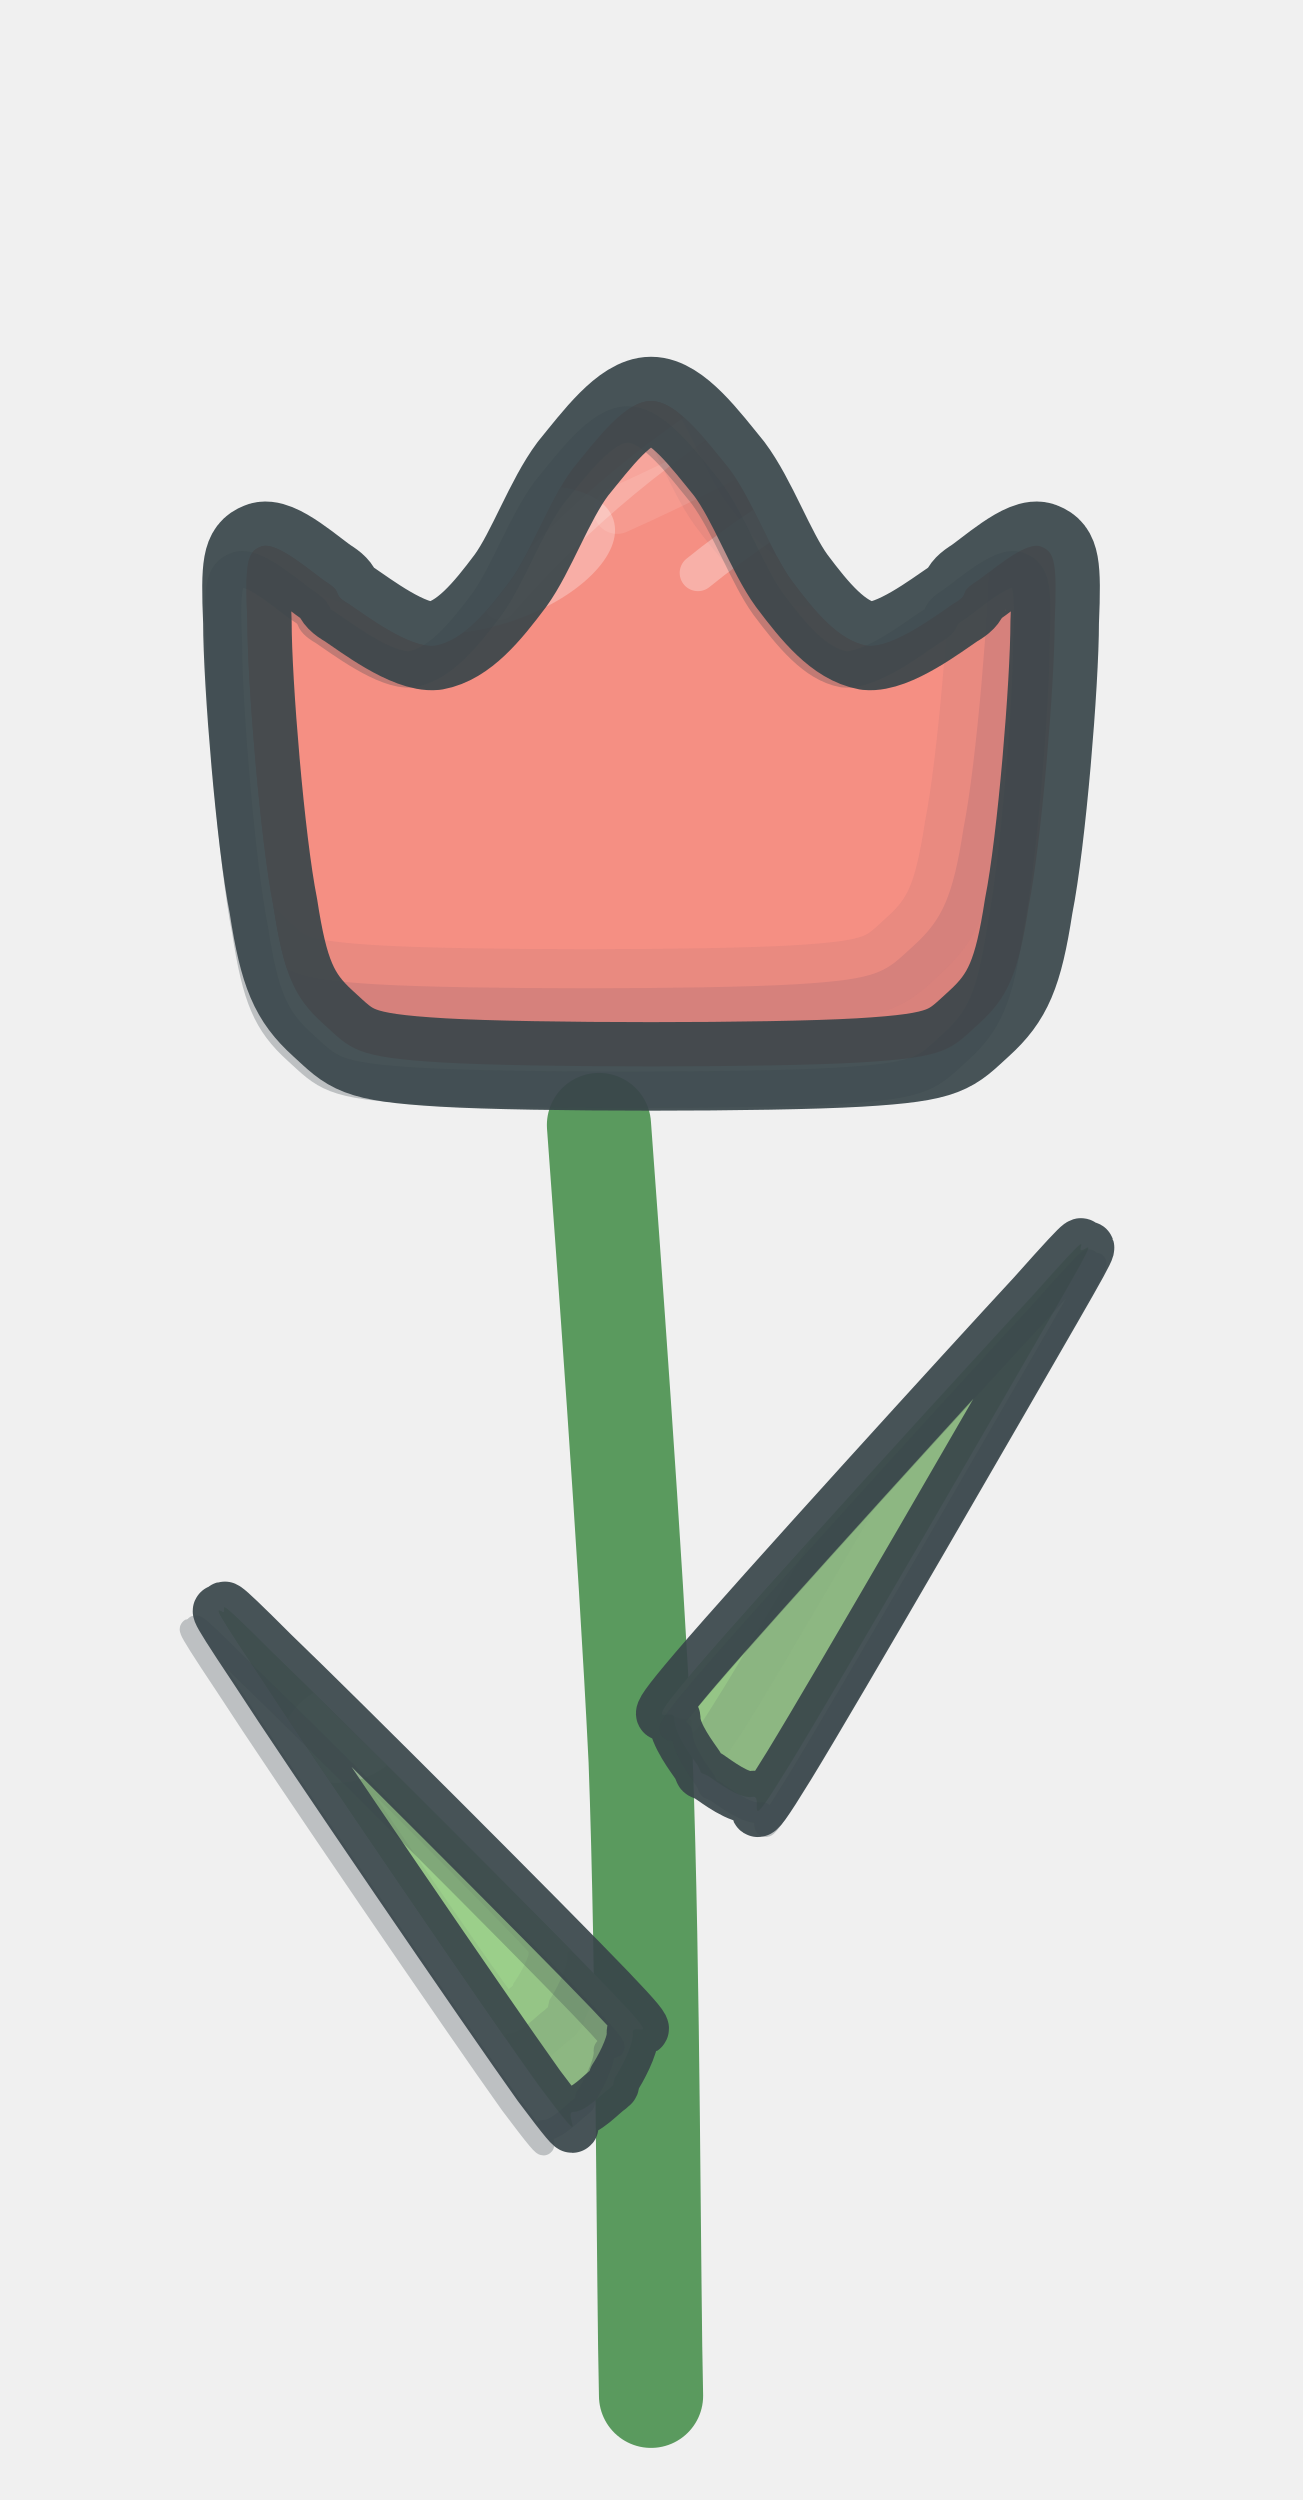
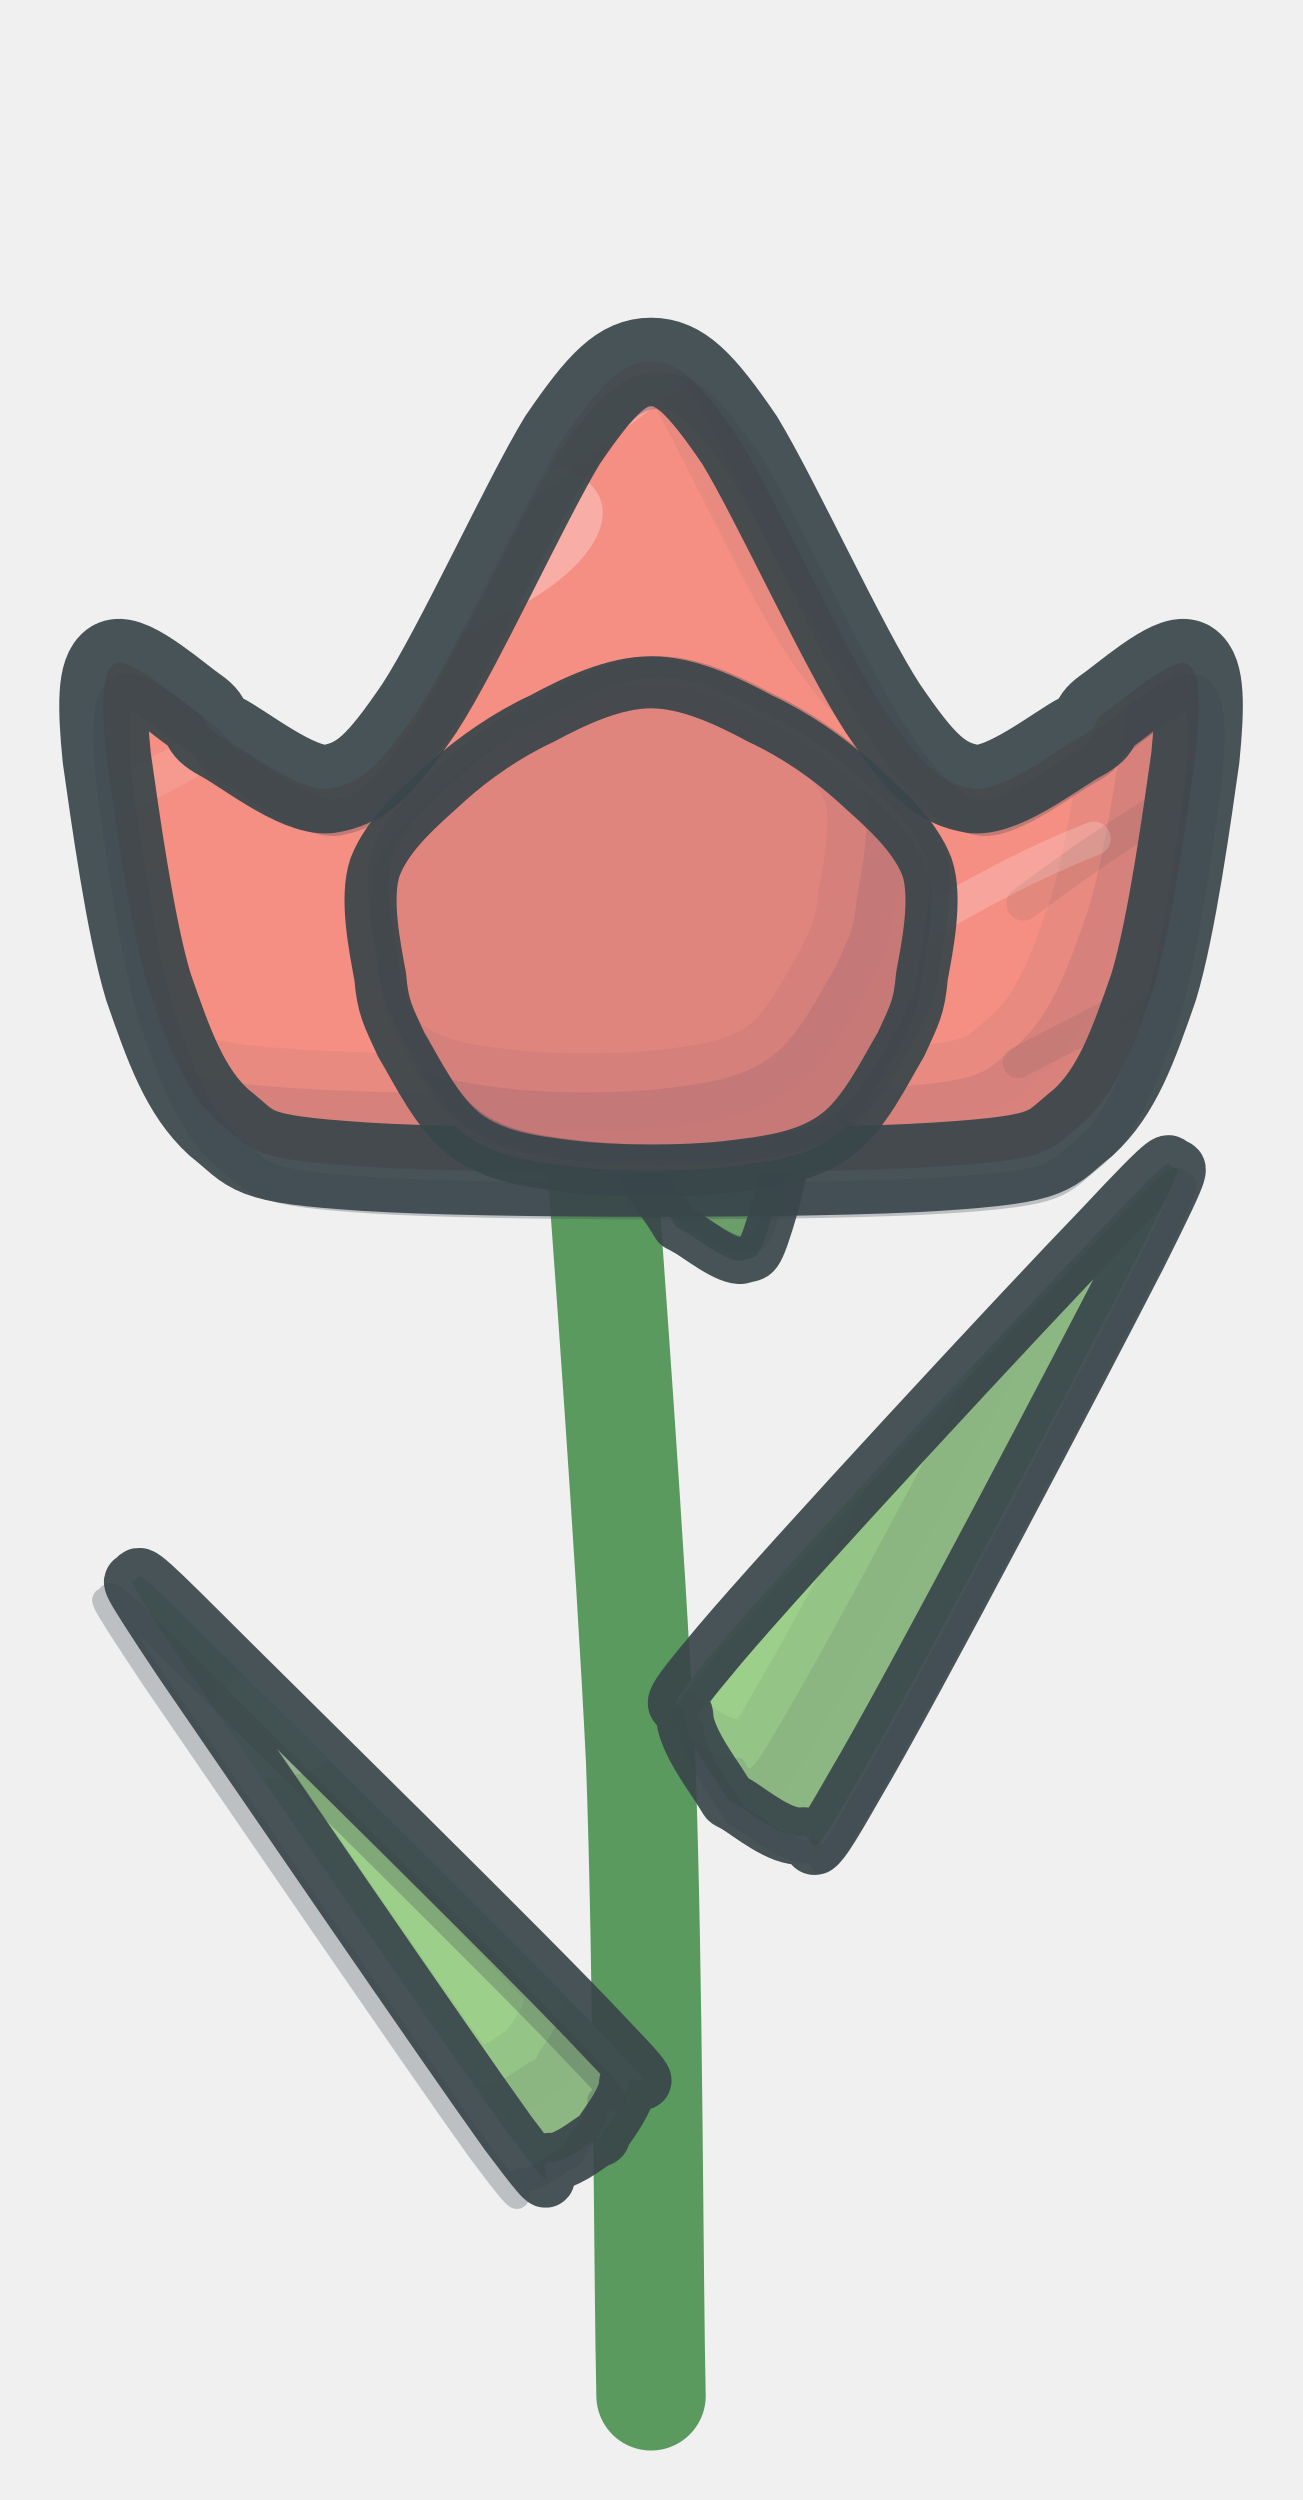
<svg xmlns="http://www.w3.org/2000/svg" width="50" height="96" viewBox="0 0 50 96">
-   <path d="M25 92C24.9 87.9 24.9 75.7 24.6 67.6C24.2 59.4 23.3 47.3 23 43.2" fill="none" stroke="#5A9A5E" stroke-width="4" stroke-linecap="round" stroke-linejoin="round" opacity="1" />
+   <path d="M25 92C24.9 87.9 24.9 75.7 24.6 67.6C24.2 59.4 23.3 47.3 23 43.2" fill="none" stroke="#5A9A5E" stroke-width="4.2" stroke-linecap="round" stroke-linejoin="round" opacity="1" />
  <clipPath id="c1">
-     <path d="M26.8 67.8C26.6 67.5 25.9 66.6 25.9 66C25.9 65.4 24.4 66.8 26.7 64.1C29 61.4 37.2 52.4 39.7 49.7C42.1 47 41.4 47.9 41.5 48C41.7 48.1 42.4 47 40.5 50.3C38.6 53.6 32.2 64.7 30.3 67.8C28.4 70.9 29.4 68.9 28.9 69C28.4 69.1 27.5 68.4 27.2 68.2C26.8 68 27 68.2 26.8 67.8Z" />
+     <path d="M27.7 68.7C27.4 68.2 26.4 66.9 26.3 66C26.3 65 25 66.3 27.6 63.2C30.3 60 39.4 50.2 42.3 47.2C45.2 44.1 44.8 44.7 45 44.8C45.2 45 45.7 44.2 43.7 48.2C41.7 52.1 35 64.9 32.8 68.6C30.7 72.3 31.5 70.4 30.8 70.5C30 70.6 28.8 69.6 28.3 69.3C27.8 69 28.1 69.3 27.7 68.7Z" />
  </clipPath>
-   <path d="M26.8 67.8C26.6 67.5 25.9 66.6 25.9 66C25.9 65.4 24.4 66.8 26.7 64.1C29 61.4 37.2 52.4 39.7 49.7C42.1 47 41.4 47.9 41.5 48C41.7 48.1 42.4 47 40.5 50.3C38.6 53.6 32.2 64.7 30.3 67.8C28.4 70.9 29.4 68.9 28.9 69C28.4 69.1 27.5 68.4 27.2 68.2C26.8 68 27 68.2 26.8 67.8Z" fill="#8db782" />
+   <path d="M27.7 68.7C27.4 68.2 26.4 66.9 26.3 66C26.3 65 25 66.3 27.6 63.2C30.3 60 39.4 50.2 42.3 47.2C45.2 44.1 44.8 44.7 45 44.8C45.2 45 45.7 44.2 43.7 48.2C41.7 52.1 35 64.9 32.8 68.6C30.7 72.3 31.5 70.4 30.8 70.5C30 70.6 28.8 69.6 28.3 69.3C27.8 69 28.1 69.3 27.7 68.7Z" fill="#8db782" />
  <g clip-path="url(#c1)">
-     <path d="M26.8 67.8C26.6 67.5 25.9 66.6 25.9 66C25.9 65.4 24.4 66.8 26.7 64.1C29 61.4 37.2 52.4 39.7 49.7C42.1 47 41.4 47.9 41.5 48C41.7 48.1 42.4 47 40.5 50.3C38.6 53.6 32.2 64.7 30.3 67.8C28.4 70.9 29.4 68.9 28.9 69C28.4 69.1 27.5 68.4 27.2 68.2C26.8 68 27 68.2 26.8 67.8Z" fill="#9BCF8A" transform="translate(-2.5 -3)" />
-     <path d="M26.8 67.8C26.6 67.5 25.9 66.6 25.9 66C25.9 65.4 24.4 66.8 26.7 64.1C29 61.4 37.2 52.4 39.7 49.7C42.1 47 41.4 47.9 41.5 48C41.7 48.1 42.4 47 40.5 50.3C38.6 53.6 32.2 64.7 30.3 67.8C28.4 70.9 29.4 68.9 28.9 69C28.4 69.1 27.5 68.4 27.2 68.2C26.8 68 27 68.2 26.8 67.8Z" fill="none" stroke="#88af7f" stroke-width="3" opacity="0.32" transform="translate(-2.5 -3)" />
-     <ellipse cx="30.6" cy="53" rx="2.5" ry="2.1" fill="#fff" opacity="0.28" transform="rotate(-18 30.6 53)" />
+     <path d="M27.7 68.7C27.4 68.2 26.4 66.9 26.3 66C26.3 65 25 66.3 27.6 63.2C30.3 60 39.4 50.2 42.3 47.2C45.2 44.1 44.8 44.7 45 44.8C45.2 45 45.7 44.2 43.7 48.2C41.7 52.1 35 64.9 32.8 68.6C30.7 72.3 31.5 70.4 30.8 70.5C30 70.6 28.8 69.6 28.3 69.3C27.8 69 28.1 69.3 27.7 68.7Z" fill="#9BCF8A" transform="translate(-2.5 -3)" />
+     <path d="M27.7 68.7C27.4 68.2 26.4 66.9 26.3 66C26.3 65 25 66.3 27.6 63.2C30.3 60 39.4 50.2 42.3 47.2C45.2 44.1 44.8 44.7 45 44.8C45.2 45 45.7 44.2 43.7 48.2C41.7 52.1 35 64.9 32.8 68.6C30.7 72.3 31.5 70.4 30.8 70.5C30 70.6 28.8 69.6 28.3 69.3C27.8 69 28.1 69.3 27.7 68.7Z" fill="none" stroke="#88af7f" stroke-width="3" opacity="0.32" transform="translate(-2.5 -3)" />
+     <ellipse cx="31.9" cy="51" rx="3" ry="2.6" fill="#fff" opacity="0.28" transform="rotate(-18 31.9 51)" />
  </g>
-   <path d="M26.8 67.8C26.6 67.5 25.9 66.6 25.9 66C25.9 65.4 24.4 66.8 26.7 64.1C29 61.4 37.2 52.4 39.7 49.7C42.1 47 41.4 47.9 41.5 48C41.7 48.1 42.4 47 40.5 50.3C38.6 53.6 32.2 64.7 30.3 67.8C28.4 70.9 29.4 68.9 28.9 69C28.4 69.1 27.5 68.4 27.2 68.2C26.8 68 27 68.2 26.8 67.8Z" fill="none" stroke="#38454A" stroke-width="2" stroke-linejoin="round" stroke-linecap="round" opacity="0.92" />
-   <path d="M26.8 67.8C26.6 67.5 25.9 66.6 25.9 66C25.9 65.4 24.4 66.8 26.7 64.1C29 61.4 37.2 52.4 39.7 49.7C42.1 47 41.4 47.9 41.5 48C41.7 48.1 42.4 47 40.5 50.3C38.6 53.6 32.2 64.7 30.3 67.8C28.4 70.9 29.4 68.9 28.9 69C28.4 69.1 27.5 68.4 27.2 68.2C26.8 68 27 68.2 26.8 67.8Z" fill="none" stroke="#38454A" stroke-width="0.8" stroke-linejoin="round" opacity="0.28" transform="translate(0.3 0.6)" />
+   <path d="M27.7 68.7C27.4 68.2 26.4 66.9 26.3 66C26.3 65 25 66.3 27.6 63.2C30.3 60 39.4 50.2 42.3 47.2C45.2 44.1 44.8 44.7 45 44.8C45.2 45 45.7 44.2 43.7 48.2C41.7 52.1 35 64.9 32.8 68.6C30.7 72.3 31.5 70.4 30.8 70.5C30 70.6 28.8 69.6 28.3 69.3C27.8 69 28.1 69.3 27.7 68.7Z" fill="none" stroke="#38454A" stroke-width="2.2" stroke-linejoin="round" stroke-linecap="round" opacity="0.92" />
+   <path d="M27.7 68.7C27.4 68.2 26.4 66.9 26.3 66C26.3 65 25 66.3 27.6 63.2C30.3 60 39.4 50.2 42.3 47.2C45.2 44.1 44.8 44.7 45 44.8C45.2 45 45.7 44.2 43.7 48.2C41.7 52.1 35 64.9 32.8 68.6C30.7 72.3 31.5 70.4 30.8 70.5C30 70.6 28.8 69.6 28.3 69.3C27.8 69 28.1 69.3 27.7 68.7Z" fill="none" stroke="#38454A" stroke-width="0.9" stroke-linejoin="round" opacity="0.28" transform="translate(0.3 0.6)" />
  <clipPath id="c2">
-     <path d="M23.6 79.8C23.8 79.5 24.3 78.6 24.3 78.1C24.2 77.5 25.7 78.8 23.4 76.4C21.1 74 13 65.9 10.5 63.5C8.1 61.1 8.7 61.8 8.6 61.9C8.5 62 7.8 61.1 9.8 64.1C11.8 67.2 18.7 77.3 20.7 80.1C22.8 82.9 21.6 81.1 22 81.1C22.5 81.1 23.1 80.4 23.4 80.2C23.6 80 23.5 80.2 23.6 79.8Z" />
+     <path d="M23.2 81.8C23.4 81.5 24.1 80.6 24.1 80C24.1 79.4 25.9 81 23.2 78.2C20.5 75.3 10.9 65.9 7.9 62.9C5 60 5.4 60.5 5.2 60.7C5.1 60.8 4.6 60.2 7 63.8C9.4 67.3 17.2 78.7 19.5 81.9C21.9 85.1 20.5 83 21.1 83C21.6 83.1 22.5 82.4 22.8 82.2C23.2 82 23 82.2 23.2 81.8Z" />
  </clipPath>
-   <path d="M23.6 79.8C23.8 79.5 24.3 78.6 24.3 78.1C24.2 77.5 25.7 78.8 23.4 76.4C21.1 74 13 65.9 10.5 63.5C8.1 61.1 8.7 61.8 8.6 61.9C8.5 62 7.8 61.1 9.8 64.1C11.8 67.2 18.7 77.3 20.7 80.1C22.8 82.9 21.6 81.1 22 81.1C22.5 81.1 23.1 80.4 23.4 80.2C23.6 80 23.5 80.2 23.6 79.8Z" fill="#8db782" />
+   <path d="M23.2 81.8C23.4 81.5 24.1 80.6 24.1 80C24.1 79.4 25.9 81 23.2 78.2C20.5 75.3 10.9 65.9 7.9 62.9C5 60 5.4 60.5 5.2 60.7C5.1 60.8 4.6 60.2 7 63.8C9.4 67.3 17.2 78.7 19.5 81.9C21.9 85.1 20.5 83 21.1 83C21.6 83.1 22.5 82.4 22.8 82.2C23.2 82 23 82.2 23.2 81.8Z" fill="#8db782" />
  <g clip-path="url(#c2)">
-     <path d="M23.6 79.8C23.8 79.5 24.3 78.6 24.3 78.1C24.2 77.5 25.7 78.8 23.4 76.4C21.1 74 13 65.9 10.5 63.5C8.1 61.1 8.7 61.8 8.6 61.9C8.5 62 7.8 61.1 9.8 64.1C11.8 67.2 18.7 77.3 20.7 80.1C22.8 82.9 21.6 81.1 22 81.1C22.5 81.1 23.1 80.4 23.4 80.2C23.6 80 23.5 80.2 23.6 79.8Z" fill="#9BCF8A" transform="translate(-2.5 -3)" />
-     <path d="M23.6 79.8C23.8 79.5 24.3 78.6 24.3 78.1C24.2 77.5 25.7 78.8 23.4 76.4C21.1 74 13 65.9 10.5 63.5C8.1 61.1 8.7 61.8 8.6 61.9C8.5 62 7.8 61.1 9.8 64.1C11.8 67.2 18.7 77.3 20.7 80.1C22.8 82.9 21.6 81.1 22 81.1C22.5 81.1 23.1 80.4 23.4 80.2C23.6 80 23.5 80.2 23.6 79.8Z" fill="none" stroke="#88af7f" stroke-width="3" opacity="0.32" transform="translate(-2.5 -3)" />
-     <ellipse cx="13.3" cy="66.5" rx="2.5" ry="1.9" fill="#fff" opacity="0.28" transform="rotate(-18 13.3 66.5)" />
+     <path d="M23.2 81.8C23.4 81.5 24.1 80.6 24.1 80C24.1 79.4 25.9 81 23.2 78.2C20.5 75.3 10.9 65.9 7.9 62.9C5 60 5.4 60.5 5.2 60.7C5.1 60.8 4.6 60.2 7 63.8C9.4 67.3 17.2 78.7 19.5 81.9C21.9 85.1 20.5 83 21.1 83C21.6 83.1 22.5 82.4 22.8 82.2C23.2 82 23 82.2 23.2 81.8Z" fill="#9BCF8A" transform="translate(-2.5 -3)" />
+     <path d="M23.2 81.8C23.4 81.5 24.1 80.6 24.1 80C24.1 79.4 25.9 81 23.2 78.2C20.5 75.3 10.9 65.9 7.9 62.9C5 60 5.4 60.5 5.2 60.7C5.1 60.8 4.6 60.2 7 63.8C9.4 67.3 17.2 78.7 19.5 81.9C21.9 85.1 20.5 83 21.1 83C21.6 83.1 22.5 82.4 22.8 82.2C23.2 82 23 82.2 23.2 81.8Z" fill="none" stroke="#88af7f" stroke-width="3" opacity="0.32" transform="translate(-2.5 -3)" />
+     <ellipse cx="10.9" cy="66" rx="3" ry="2.2" fill="#fff" opacity="0.28" transform="rotate(-18 10.9 66)" />
  </g>
-   <path d="M23.6 79.8C23.8 79.5 24.3 78.6 24.3 78.1C24.2 77.5 25.7 78.8 23.4 76.4C21.1 74 13 65.9 10.5 63.5C8.1 61.1 8.7 61.8 8.6 61.9C8.5 62 7.8 61.1 9.8 64.1C11.8 67.2 18.7 77.3 20.7 80.1C22.8 82.9 21.6 81.1 22 81.1C22.5 81.1 23.1 80.4 23.4 80.2C23.6 80 23.5 80.2 23.6 79.8Z" fill="none" stroke="#38454A" stroke-width="2" stroke-linejoin="round" stroke-linecap="round" opacity="0.92" />
-   <path d="M23.6 79.8C23.8 79.5 24.3 78.6 24.3 78.1C24.2 77.5 25.7 78.8 23.4 76.4C21.1 74 13 65.9 10.5 63.5C8.1 61.1 8.7 61.8 8.6 61.9C8.5 62 7.8 61.1 9.8 64.1C11.8 67.2 18.7 77.3 20.7 80.1C22.8 82.9 21.6 81.1 22 81.1C22.5 81.1 23.1 80.4 23.4 80.2C23.6 80 23.5 80.2 23.6 79.8Z" fill="none" stroke="#38454A" stroke-width="0.8" stroke-linejoin="round" opacity="0.28" transform="translate(-1.1 0.7)" />
+   <path d="M23.2 81.8C23.4 81.5 24.1 80.6 24.1 80C24.1 79.4 25.9 81 23.2 78.2C20.5 75.3 10.9 65.9 7.9 62.9C5 60 5.4 60.5 5.2 60.7C5.1 60.8 4.6 60.2 7 63.8C9.4 67.3 17.2 78.7 19.5 81.9C21.9 85.1 20.5 83 21.1 83C21.6 83.1 22.5 82.4 22.8 82.2C23.2 82 23 82.2 23.2 81.8Z" fill="none" stroke="#38454A" stroke-width="2.2" stroke-linejoin="round" stroke-linecap="round" opacity="0.92" />
+   <path d="M23.2 81.8C23.4 81.5 24.1 80.6 24.1 80C24.1 79.4 25.9 81 23.2 78.2C20.5 75.3 10.9 65.9 7.9 62.9C5 60 5.4 60.5 5.2 60.7C5.1 60.8 4.6 60.2 7 63.8C9.4 67.3 17.2 78.7 19.5 81.9C21.9 85.1 20.5 83 21.1 83C21.6 83.1 22.5 82.4 22.8 82.2C23.2 82 23 82.2 23.2 81.8Z" fill="none" stroke="#38454A" stroke-width="0.9" stroke-linejoin="round" opacity="0.28" transform="translate(-1.1 0.7)" />
  <clipPath id="c3">
-     <path d="M9.5 23.9C9.4 21.6 9.5 21.2 10 21C10.6 20.7 12.1 22.1 12.6 22.4C13.2 22.8 12.7 22.8 13.4 23.2C14 23.6 15.7 24.9 16.7 24.8C17.8 24.6 18.7 23.5 19.6 22.3C20.4 21.2 21.1 19.2 22 18C22.9 16.9 24 15.4 25 15.4C26 15.4 27.1 16.9 28 18C28.9 19.2 29.6 21.2 30.4 22.3C31.3 23.5 32.2 24.6 33.3 24.8C34.3 24.9 36 23.6 36.6 23.2C37.3 22.8 36.8 22.8 37.4 22.4C37.9 22.1 39.4 20.7 40 21C40.5 21.2 40.6 21.6 40.5 23.9C40.5 26.2 40 32.3 39.5 34.8C39.1 37.4 38.7 38.3 37.6 39.3C36.5 40.3 36.4 40.6 33 40.8C29.6 41 20.4 41 17 40.8C13.6 40.6 13.5 40.3 12.4 39.3C11.3 38.3 10.9 37.4 10.5 34.8C10 32.3 9.5 26.2 9.5 23.9Z" />
+     <path d="M25.7 46.7C25.4 46.2 24.3 44.9 24.2 43.9C24.2 42.9 24.2 42.6 25.2 40.9C26.3 39.1 29.5 34.8 30.7 33.3C31.8 31.7 32 31.7 32.2 31.8C32.5 31.9 32.6 31.5 32.2 33.9C31.8 36.3 30.4 43.8 29.8 46.2C29.1 48.6 29.1 48.2 28.5 48.4C27.9 48.5 26.7 47.5 26.3 47.3C25.8 47 26.1 47.3 25.7 46.7Z" />
  </clipPath>
-   <path d="M9.5 23.9C9.4 21.6 9.5 21.2 10 21C10.6 20.7 12.1 22.1 12.6 22.4C13.2 22.8 12.7 22.8 13.4 23.2C14 23.6 15.7 24.9 16.7 24.8C17.8 24.6 18.7 23.5 19.6 22.3C20.4 21.2 21.1 19.2 22 18C22.9 16.9 24 15.4 25 15.4C26 15.4 27.1 16.9 28 18C28.9 19.2 29.6 21.2 30.4 22.3C31.3 23.5 32.2 24.6 33.3 24.8C34.3 24.9 36 23.6 36.6 23.2C37.3 22.8 36.8 22.8 37.4 22.4C37.9 22.1 39.4 20.7 40 21C40.5 21.2 40.6 21.6 40.5 23.9C40.5 26.2 40 32.3 39.5 34.8C39.1 37.4 38.7 38.3 37.6 39.3C36.5 40.3 36.4 40.6 33 40.8C29.6 41 20.4 41 17 40.8C13.6 40.6 13.5 40.3 12.4 39.3C11.3 38.3 10.9 37.4 10.5 34.8C10 32.3 9.5 26.2 9.5 23.9Z" fill="#d9827c" />
+   <path d="M25.7 46.7C25.4 46.2 24.3 44.9 24.2 43.9C24.2 42.9 24.2 42.6 25.2 40.9C26.3 39.1 29.5 34.8 30.7 33.3C31.8 31.7 32 31.7 32.2 31.8C32.5 31.9 32.6 31.5 32.2 33.9C31.8 36.3 30.4 43.8 29.8 46.2C29.1 48.6 29.1 48.2 28.5 48.4C27.9 48.5 26.7 47.5 26.3 47.3C25.8 47 26.1 47.3 25.7 46.7Z" fill="#6b9f69" />
  <g clip-path="url(#c3)">
-     <path d="M9.5 23.9C9.4 21.6 9.5 21.2 10 21C10.6 20.7 12.1 22.1 12.6 22.4C13.2 22.8 12.7 22.8 13.4 23.2C14 23.6 15.7 24.9 16.7 24.8C17.8 24.6 18.7 23.5 19.6 22.3C20.4 21.2 21.1 19.2 22 18C22.9 16.9 24 15.4 25 15.4C26 15.4 27.1 16.9 28 18C28.9 19.2 29.6 21.2 30.4 22.3C31.3 23.5 32.2 24.6 33.3 24.8C34.3 24.9 36 23.6 36.6 23.2C37.3 22.8 36.8 22.8 37.4 22.4C37.9 22.1 39.4 20.7 40 21C40.5 21.2 40.6 21.6 40.5 23.9C40.5 26.2 40 32.3 39.5 34.8C39.1 37.4 38.7 38.3 37.6 39.3C36.5 40.3 36.4 40.6 33 40.8C29.6 41 20.4 41 17 40.8C13.6 40.6 13.5 40.3 12.4 39.3C11.3 38.3 10.9 37.4 10.5 34.8C10 32.3 9.5 26.2 9.5 23.9Z" fill="#F58F83" transform="translate(-2.5 -3)" />
-     <path d="M9.5 23.9C9.4 21.6 9.5 21.2 10 21C10.6 20.7 12.1 22.1 12.6 22.4C13.2 22.8 12.7 22.8 13.4 23.2C14 23.6 15.7 24.9 16.7 24.8C17.8 24.6 18.7 23.5 19.6 22.3C20.4 21.2 21.1 19.2 22 18C22.9 16.9 24 15.4 25 15.4C26 15.4 27.1 16.9 28 18C28.9 19.2 29.6 21.2 30.4 22.3C31.3 23.5 32.2 24.6 33.3 24.8C34.3 24.9 36 23.6 36.6 23.2C37.3 22.8 36.8 22.8 37.4 22.4C37.9 22.1 39.4 20.7 40 21C40.5 21.2 40.6 21.6 40.5 23.9C40.5 26.2 40 32.3 39.5 34.8C39.1 37.4 38.7 38.3 37.6 39.3C36.5 40.3 36.4 40.6 33 40.8C29.6 41 20.4 41 17 40.8C13.6 40.6 13.5 40.3 12.4 39.3C11.3 38.3 10.9 37.4 10.5 34.8C10 32.3 9.5 26.2 9.5 23.9Z" fill="none" stroke="#cf7d7a" stroke-width="3" opacity="0.32" transform="translate(-2.5 -3)" />
-     <path d="M26.8 22q2.2 -1.8 6.7 -4.5" stroke="#ffffff" stroke-width="1.4" stroke-linecap="round" fill="none" opacity="0.3" />
-     <path d="M23.7 19.6q7.6 -3.4 16.7 -9.5" stroke="#ffffff" stroke-width="1.8" stroke-linecap="round" fill="none" opacity="0.1" />
-     <path d="M19.2 23.2q4.4 -5.1 10.4 -8.6" stroke="#ffffff" stroke-width="1.2" stroke-linecap="round" fill="none" opacity="0.2" />
-     <path d="M38.7 33.3q9.3 -4.8 16.5 -12.8" stroke="#38454A" stroke-width="1.4" stroke-linecap="round" fill="none" opacity="0" />
-     <path d="M28.9 36.9q9.1 -7.8 20.5 -12.6" stroke="#38454A" stroke-width="1.7" stroke-linecap="round" fill="none" opacity="0" />
-     <path d="M36.3 39.6q10.3 -3.8 17.8 -10.5" stroke="#38454A" stroke-width="1.6" stroke-linecap="round" fill="none" opacity="0" />
-     <ellipse cx="18.8" cy="21.5" rx="5" ry="2.5" fill="#fff" opacity="0.28" transform="rotate(-18 18.8 21.5)" />
+     <path d="M25.7 46.7C25.4 46.2 24.3 44.9 24.2 43.9C24.2 42.9 24.2 42.6 25.2 40.9C26.3 39.1 29.5 34.8 30.7 33.3C31.8 31.7 32 31.7 32.2 31.8C32.5 31.9 32.6 31.5 32.2 33.9C31.8 36.3 30.4 43.8 29.8 46.2C29.1 48.6 29.1 48.2 28.5 48.4C27.9 48.5 26.7 47.5 26.3 47.3C25.8 47 26.1 47.3 25.7 46.7Z" fill="#72B26C" transform="translate(-2.5 -3)" />
+     <path d="M25.7 46.7C25.4 46.2 24.3 44.9 24.2 43.9C24.2 42.9 24.2 42.6 25.2 40.9C26.3 39.1 29.5 34.8 30.7 33.3C31.8 31.7 32 31.7 32.2 31.8C32.5 31.9 32.6 31.5 32.2 33.9C31.8 36.3 30.4 43.8 29.8 46.2C29.1 48.6 29.1 48.2 28.5 48.4C27.9 48.5 26.7 47.5 26.3 47.3C25.8 47 26.1 47.3 25.7 46.7Z" fill="none" stroke="#689868" stroke-width="3" opacity="0.32" transform="translate(-2.5 -3)" />
+     <ellipse cx="26.6" cy="35.8" rx="1.3" ry="1.7" fill="#fff" opacity="0.28" transform="rotate(-18 26.6 35.8)" />
  </g>
-   <path d="M9.5 23.9C9.4 21.6 9.5 21.2 10 21C10.6 20.7 12.1 22.1 12.6 22.4C13.2 22.8 12.7 22.8 13.4 23.2C14 23.6 15.7 24.9 16.7 24.8C17.8 24.6 18.7 23.5 19.6 22.3C20.4 21.2 21.1 19.2 22 18C22.9 16.9 24 15.4 25 15.4C26 15.4 27.1 16.9 28 18C28.9 19.2 29.6 21.2 30.4 22.3C31.3 23.5 32.2 24.6 33.3 24.8C34.3 24.9 36 23.6 36.6 23.2C37.3 22.8 36.8 22.8 37.4 22.4C37.9 22.1 39.4 20.7 40 21C40.5 21.2 40.6 21.6 40.5 23.9C40.5 26.2 40 32.3 39.5 34.8C39.1 37.4 38.7 38.3 37.6 39.3C36.5 40.3 36.4 40.6 33 40.8C29.6 41 20.4 41 17 40.8C13.6 40.6 13.5 40.3 12.4 39.3C11.3 38.3 10.9 37.4 10.5 34.8C10 32.3 9.5 26.2 9.5 23.9Z" fill="none" stroke="#38454A" stroke-width="3.4" stroke-linejoin="round" stroke-linecap="round" opacity="0.92" />
-   <path d="M9.5 23.9C9.4 21.6 9.5 21.2 10 21C10.6 20.7 12.1 22.1 12.6 22.4C13.2 22.8 12.7 22.8 13.4 23.2C14 23.6 15.7 24.9 16.7 24.8C17.8 24.6 18.7 23.5 19.6 22.3C20.4 21.2 21.1 19.2 22 18C22.9 16.9 24 15.4 25 15.4C26 15.4 27.1 16.9 28 18C28.9 19.2 29.6 21.2 30.4 22.3C31.3 23.5 32.2 24.6 33.3 24.8C34.3 24.9 36 23.6 36.6 23.2C37.3 22.8 36.8 22.8 37.4 22.4C37.9 22.1 39.4 20.7 40 21C40.5 21.2 40.6 21.6 40.5 23.9C40.5 26.2 40 32.3 39.5 34.8C39.1 37.4 38.7 38.3 37.6 39.3C36.5 40.3 36.4 40.6 33 40.8C29.6 41 20.4 41 17 40.8C13.6 40.6 13.5 40.3 12.4 39.3C11.3 38.3 10.9 37.4 10.5 34.8C10 32.3 9.5 26.2 9.5 23.9Z" fill="none" stroke="#38454A" stroke-width="1.4" stroke-linejoin="round" opacity="0.28" transform="translate(-0.9 0.9)" />
+   <path d="M25.7 46.7C25.4 46.2 24.3 44.9 24.2 43.9C24.2 42.9 24.2 42.6 25.2 40.9C26.3 39.1 29.5 34.8 30.7 33.3C31.8 31.7 32 31.7 32.2 31.8C32.5 31.9 32.6 31.5 32.2 33.9C31.8 36.3 30.4 43.8 29.8 46.2C29.1 48.6 29.1 48.2 28.5 48.4C27.9 48.5 26.7 47.5 26.3 47.3C25.8 47 26.1 47.3 25.7 46.7Z" fill="none" stroke="#38454A" stroke-width="1.8" stroke-linejoin="round" stroke-linecap="round" opacity="0.92" />
+   <path d="M25.7 46.7C25.4 46.2 24.3 44.9 24.2 43.9C24.2 42.9 24.2 42.6 25.2 40.9C26.3 39.1 29.5 34.8 30.7 33.3C31.8 31.7 32 31.7 32.2 31.8C32.5 31.9 32.6 31.5 32.2 33.9C31.8 36.3 30.4 43.8 29.8 46.2C29.1 48.6 29.1 48.2 28.5 48.4C27.9 48.5 26.7 47.5 26.3 47.3C25.8 47 26.1 47.3 25.7 46.7Z" fill="none" stroke="#38454A" stroke-width="0.7" stroke-linejoin="round" opacity="0.28" transform="translate(0.1 -0.6)" />
+   <clipPath id="c4">
+     <path d="M4.1 29.1C3.9 27.1 3.9 25.8 4.4 25.5C5 25.2 6.9 26.9 7.5 27.3C8.2 27.8 7.6 27.8 8.5 28.3C9.3 28.7 11.4 30.4 12.6 30.3C13.9 30.1 14.6 29.4 16.1 27.2C17.6 24.9 20.2 19.2 21.6 16.9C23.1 14.7 23.9 13.9 25 13.9C26.1 13.9 26.9 14.7 28.4 16.9C29.8 19.2 32.4 24.9 33.9 27.2C35.4 29.4 36.1 30.1 37.4 30.3C38.6 30.4 40.7 28.7 41.5 28.3C42.4 27.8 41.8 27.8 42.5 27.3C43.1 26.9 45 25.2 45.6 25.5C46.1 25.8 46.1 27.1 45.9 29.1C45.6 31.2 45 35.6 44.3 37.9C43.5 40.2 42.9 41.9 41.6 43.1C40.2 44.2 40.6 44.5 36 44.8C31.4 45.1 18.6 45.1 14 44.8C9.4 44.5 9.8 44.2 8.4 43.1C7.1 41.9 6.5 40.2 5.7 37.9C5 35.6 4.4 31.2 4.1 29.1Z" />
+   </clipPath>
+   <path d="M4.1 29.1C3.9 27.1 3.9 25.8 4.4 25.5C5 25.2 6.9 26.9 7.5 27.3C8.2 27.8 7.6 27.8 8.5 28.3C9.3 28.7 11.4 30.4 12.6 30.3C13.9 30.1 14.6 29.4 16.1 27.2C17.6 24.9 20.2 19.2 21.6 16.9C23.1 14.7 23.9 13.9 25 13.9C26.1 13.9 26.9 14.7 28.4 16.9C29.8 19.2 32.4 24.9 33.9 27.2C35.4 29.4 36.1 30.1 37.4 30.3C38.6 30.4 40.7 28.7 41.5 28.3C42.4 27.8 41.8 27.8 42.5 27.3C43.1 26.9 45 25.2 45.6 25.5C46.1 25.8 46.1 27.1 45.9 29.1C45.6 31.2 45 35.6 44.3 37.9C43.5 40.2 42.9 41.9 41.6 43.1C40.2 44.2 40.6 44.5 36 44.8C31.4 45.1 18.6 45.1 14 44.8C9.4 44.5 9.8 44.2 8.4 43.1C7.1 41.9 6.5 40.2 5.7 37.9C5 35.6 4.4 31.2 4.1 29.1Z" fill="#d9827c" />
+   <g clip-path="url(#c4)">
+     <path d="M4.1 29.1C3.9 27.1 3.9 25.8 4.4 25.5C5 25.2 6.9 26.9 7.5 27.3C8.2 27.8 7.6 27.8 8.5 28.3C9.3 28.7 11.4 30.4 12.6 30.3C13.9 30.1 14.6 29.4 16.1 27.2C17.6 24.9 20.2 19.2 21.6 16.9C23.1 14.7 23.9 13.9 25 13.9C26.1 13.9 26.9 14.7 28.4 16.9C29.8 19.2 32.4 24.9 33.9 27.2C35.4 29.4 36.1 30.1 37.4 30.3C38.6 30.4 40.7 28.7 41.5 28.3C42.4 27.8 41.8 27.8 42.5 27.3C43.1 26.9 45 25.2 45.6 25.5C46.1 25.8 46.1 27.1 45.9 29.1C45.6 31.2 45 35.6 44.3 37.9C43.5 40.2 42.9 41.9 41.6 43.1C40.2 44.2 40.6 44.5 36 44.8C31.4 45.1 18.6 45.1 14 44.8C9.4 44.5 9.8 44.2 8.4 43.1C7.1 41.9 6.5 40.2 5.7 37.9C5 35.6 4.4 31.2 4.1 29.1Z" fill="#F58F83" transform="translate(-2.5 -3)" />
+     <path d="M4.1 29.1C3.9 27.1 3.9 25.8 4.4 25.5C5 25.2 6.9 26.9 7.5 27.3C8.2 27.8 7.6 27.8 8.5 28.3C9.3 28.7 11.4 30.4 12.6 30.3C13.9 30.1 14.6 29.4 16.1 27.2C17.6 24.9 20.2 19.2 21.6 16.9C23.1 14.7 23.9 13.9 25 13.9C26.1 13.9 26.9 14.7 28.4 16.9C29.8 19.2 32.4 24.9 33.9 27.2C35.4 29.4 36.1 30.1 37.4 30.3C38.6 30.4 40.7 28.7 41.5 28.3C42.4 27.8 41.8 27.8 42.5 27.3C43.1 26.9 45 25.2 45.6 25.5C46.1 25.8 46.1 27.1 45.9 29.1C45.6 31.2 45 35.6 44.3 37.9C43.5 40.2 42.9 41.9 41.6 43.1C40.2 44.2 40.6 44.5 36 44.8C31.4 45.1 18.6 45.1 14 44.8C9.4 44.5 9.8 44.2 8.4 43.1C7.1 41.9 6.5 40.2 5.7 37.9C5 35.6 4.4 31.2 4.1 29.1Z" fill="none" stroke="#cf7d7a" stroke-width="3" opacity="0.32" transform="translate(-2.5 -3)" />
+     <path d="M4.3 30.6q4.8 -2 10 -6.5" stroke="#ffffff" stroke-width="1.5" stroke-linecap="round" fill="none" opacity="0.1" />
+     <path d="M30.1 38.8q7.5 -4.9 11.9 -6.6" stroke="#ffffff" stroke-width="1.3" stroke-linecap="round" fill="none" opacity="0.2" />
+     <path d="M16.8 21.3q4.2 -4 10.6 -8.5" stroke="#ffffff" stroke-width="1.9" stroke-linecap="round" fill="none" opacity="0.2" />
+     <path d="M39.3 34.7q9 -6.8 19.1 -10.1" stroke="#38454A" stroke-width="1.3" stroke-linecap="round" fill="none" opacity="0.1" />
+     <path d="M43.4 39.9q5.1 -4.6 8.9 -7.9" stroke="#38454A" stroke-width="1.7" stroke-linecap="round" fill="none" opacity="0.1" />
+     <path d="M39.1 40.8q10.9 -5.6 20.8 -11.1" stroke="#38454A" stroke-width="1.2" stroke-linecap="round" fill="none" opacity="0.1" />
+     <ellipse cx="16.7" cy="21.3" rx="6.7" ry="3.1" fill="#fff" opacity="0.28" transform="rotate(-18 16.7 21.3)" />
+   </g>
+   <path d="M4.1 29.1C3.9 27.1 3.9 25.8 4.4 25.5C5 25.2 6.9 26.9 7.5 27.3C8.2 27.8 7.6 27.8 8.5 28.3C9.3 28.7 11.4 30.4 12.6 30.3C13.9 30.1 14.6 29.4 16.1 27.2C17.6 24.9 20.2 19.2 21.6 16.9C23.1 14.7 23.9 13.9 25 13.9C26.1 13.9 26.9 14.7 28.4 16.9C29.8 19.2 32.4 24.9 33.9 27.2C35.4 29.4 36.1 30.1 37.4 30.3C38.6 30.4 40.7 28.7 41.5 28.3C42.4 27.8 41.8 27.8 42.5 27.3C43.1 26.9 45 25.2 45.6 25.5C46.1 25.8 46.1 27.1 45.9 29.1C45.6 31.2 45 35.6 44.3 37.9C43.5 40.2 42.9 41.9 41.6 43.1C40.2 44.2 40.6 44.5 36 44.8C31.4 45.1 18.6 45.1 14 44.8C9.4 44.5 9.8 44.2 8.4 43.1C7.1 41.9 6.5 40.2 5.7 37.9C5 35.6 4.4 31.2 4.1 29.1Z" fill="none" stroke="#38454A" stroke-width="3.4" stroke-linejoin="round" stroke-linecap="round" opacity="0.92" />
+   <path d="M4.1 29.1C3.9 27.1 3.9 25.8 4.4 25.5C5 25.2 6.9 26.9 7.5 27.3C8.2 27.8 7.6 27.8 8.5 28.3C9.3 28.7 11.4 30.4 12.6 30.3C13.9 30.1 14.6 29.4 16.1 27.2C17.6 24.9 20.2 19.2 21.6 16.9C23.1 14.7 23.9 13.9 25 13.9C26.1 13.9 26.9 14.7 28.4 16.9C29.8 19.2 32.4 24.9 33.9 27.2C35.4 29.4 36.1 30.1 37.4 30.3C38.6 30.4 40.7 28.7 41.5 28.3C42.4 27.8 41.8 27.8 42.5 27.3C43.1 26.9 45 25.2 45.6 25.5C46.1 25.8 46.1 27.1 45.9 29.1C45.6 31.2 45 35.6 44.3 37.9C43.5 40.2 42.9 41.9 41.6 43.1C40.2 44.2 40.6 44.5 36 44.8C31.4 45.1 18.6 45.1 14 44.8C9.4 44.5 9.8 44.2 8.4 43.1C7.1 41.9 6.5 40.2 5.7 37.9C5 35.6 4.4 31.2 4.1 29.1Z" fill="none" stroke="#38454A" stroke-width="1.4" stroke-linejoin="round" opacity="0.28" transform="translate(0.3 1.1)" />
+   <clipPath id="c5">
+     <path d="M14.6 37.5C14.4 36.4 14 34.5 14.4 33.3C14.9 32 16.1 31 17.2 30C18.2 29.1 19.5 28.2 20.8 27.6C22.1 26.9 23.6 26.2 25 26.2C26.4 26.2 27.9 26.9 29.2 27.6C30.5 28.2 31.8 29.1 32.8 30C33.9 31 35.1 32 35.6 33.3C36 34.5 35.6 36.4 35.4 37.5C35.3 38.7 35.1 39 34.6 40.1C34 41.1 33.2 42.8 32.1 43.6C31 44.4 29.7 44.6 28 44.8C26.3 45 23.7 45 22 44.8C20.3 44.6 19 44.4 17.9 43.6C16.8 42.8 16 41.1 15.4 40.1C14.9 39 14.7 38.7 14.6 37.5Z" />
+   </clipPath>
+   <path d="M14.6 37.5C14.4 36.4 14 34.5 14.4 33.3C14.9 32 16.1 31 17.2 30C18.2 29.1 19.5 28.2 20.8 27.6C22.1 26.9 23.6 26.2 25 26.2C26.4 26.2 27.9 26.9 29.2 27.6C30.5 28.2 31.8 29.1 32.8 30C33.9 31 35.1 32 35.6 33.3C36 34.5 35.6 36.4 35.4 37.5C35.3 38.7 35.1 39 34.6 40.1C34 41.1 33.2 42.8 32.1 43.6C31 44.4 29.7 44.6 28 44.8C26.3 45 23.7 45 22 44.8C20.3 44.6 19 44.4 17.9 43.6C16.8 42.8 16 41.1 15.4 40.1C14.9 39 14.7 38.7 14.6 37.5Z" fill="#c77978" />
+   <g clip-path="url(#c5)">
+     <path d="M14.6 37.5C14.4 36.4 14 34.5 14.4 33.3C14.9 32 16.1 31 17.2 30C18.2 29.1 19.5 28.2 20.8 27.6C22.1 26.9 23.6 26.2 25 26.2C26.4 26.2 27.9 26.9 29.2 27.6C30.5 28.2 31.8 29.1 32.8 30C33.9 31 35.1 32 35.6 33.3C36 34.5 35.6 36.4 35.4 37.5C35.3 38.7 35.1 39 34.6 40.1C34 41.1 33.2 42.8 32.1 43.6C31 44.4 29.7 44.6 28 44.8C26.3 45 23.7 45 22 44.8C20.3 44.6 19 44.4 17.9 43.6C16.8 42.8 16 41.1 15.4 40.1C14.9 39 14.7 38.7 14.6 37.5Z" fill="#e0857e" transform="translate(-2.5 -3)" />
+     <path d="M14.6 37.5C14.4 36.4 14 34.5 14.4 33.3C14.9 32 16.1 31 17.2 30C18.2 29.1 19.5 28.2 20.8 27.6C22.1 26.9 23.6 26.2 25 26.2C26.4 26.2 27.9 26.9 29.2 27.6C30.5 28.2 31.8 29.1 32.8 30C33.9 31 35.1 32 35.6 33.3C36 34.5 35.6 36.4 35.4 37.5C35.3 38.7 35.1 39 34.6 40.1C34 41.1 33.2 42.8 32.1 43.6C31 44.4 29.7 44.6 28 44.8C26.3 45 23.7 45 22 44.8C20.3 44.6 19 44.4 17.9 43.6C16.8 42.8 16 41.1 15.4 40.1C14.9 39 14.7 38.7 14.6 37.5Z" fill="none" stroke="#be7576" stroke-width="3" opacity="0.32" transform="translate(-2.5 -3)" />
+   </g>
+   <path d="M14.6 37.5C14.4 36.4 14 34.5 14.4 33.3C14.9 32 16.1 31 17.2 30C18.2 29.1 19.5 28.2 20.8 27.6C22.1 26.9 23.6 26.2 25 26.2C26.4 26.2 27.9 26.9 29.2 27.6C30.5 28.2 31.8 29.1 32.8 30C33.9 31 35.1 32 35.6 33.3C36 34.5 35.6 36.4 35.4 37.5C35.3 38.7 35.1 39 34.6 40.1C34 41.1 33.2 42.8 32.1 43.6C31 44.4 29.7 44.6 28 44.8C26.3 45 23.7 45 22 44.8C20.3 44.6 19 44.4 17.9 43.6C16.8 42.8 16 41.1 15.4 40.1C14.9 39 14.7 38.7 14.6 37.5Z" fill="none" stroke="#38454A" stroke-width="2" stroke-linejoin="round" stroke-linecap="round" opacity="0.92" />
+   <path d="M14.6 37.5C14.4 36.4 14 34.5 14.4 33.3C14.9 32 16.1 31 17.2 30C18.2 29.1 19.5 28.2 20.8 27.6C22.1 26.9 23.6 26.2 25 26.2C26.4 26.2 27.9 26.9 29.2 27.6C30.5 28.2 31.8 29.1 32.8 30C33.9 31 35.1 32 35.6 33.3C36 34.5 35.6 36.4 35.4 37.5C35.3 38.7 35.1 39 34.6 40.1C34 41.1 33.2 42.8 32.1 43.6C31 44.4 29.7 44.6 28 44.8C26.3 45 23.7 45 22 44.8C20.3 44.6 19 44.4 17.9 43.6C16.8 42.8 16 41.1 15.4 40.1C14.9 39 14.7 38.7 14.6 37.5Z" fill="none" stroke="#38454A" stroke-width="0.8" stroke-linejoin="round" opacity="0.28" transform="translate(0.3 -0.6)" />
</svg>
